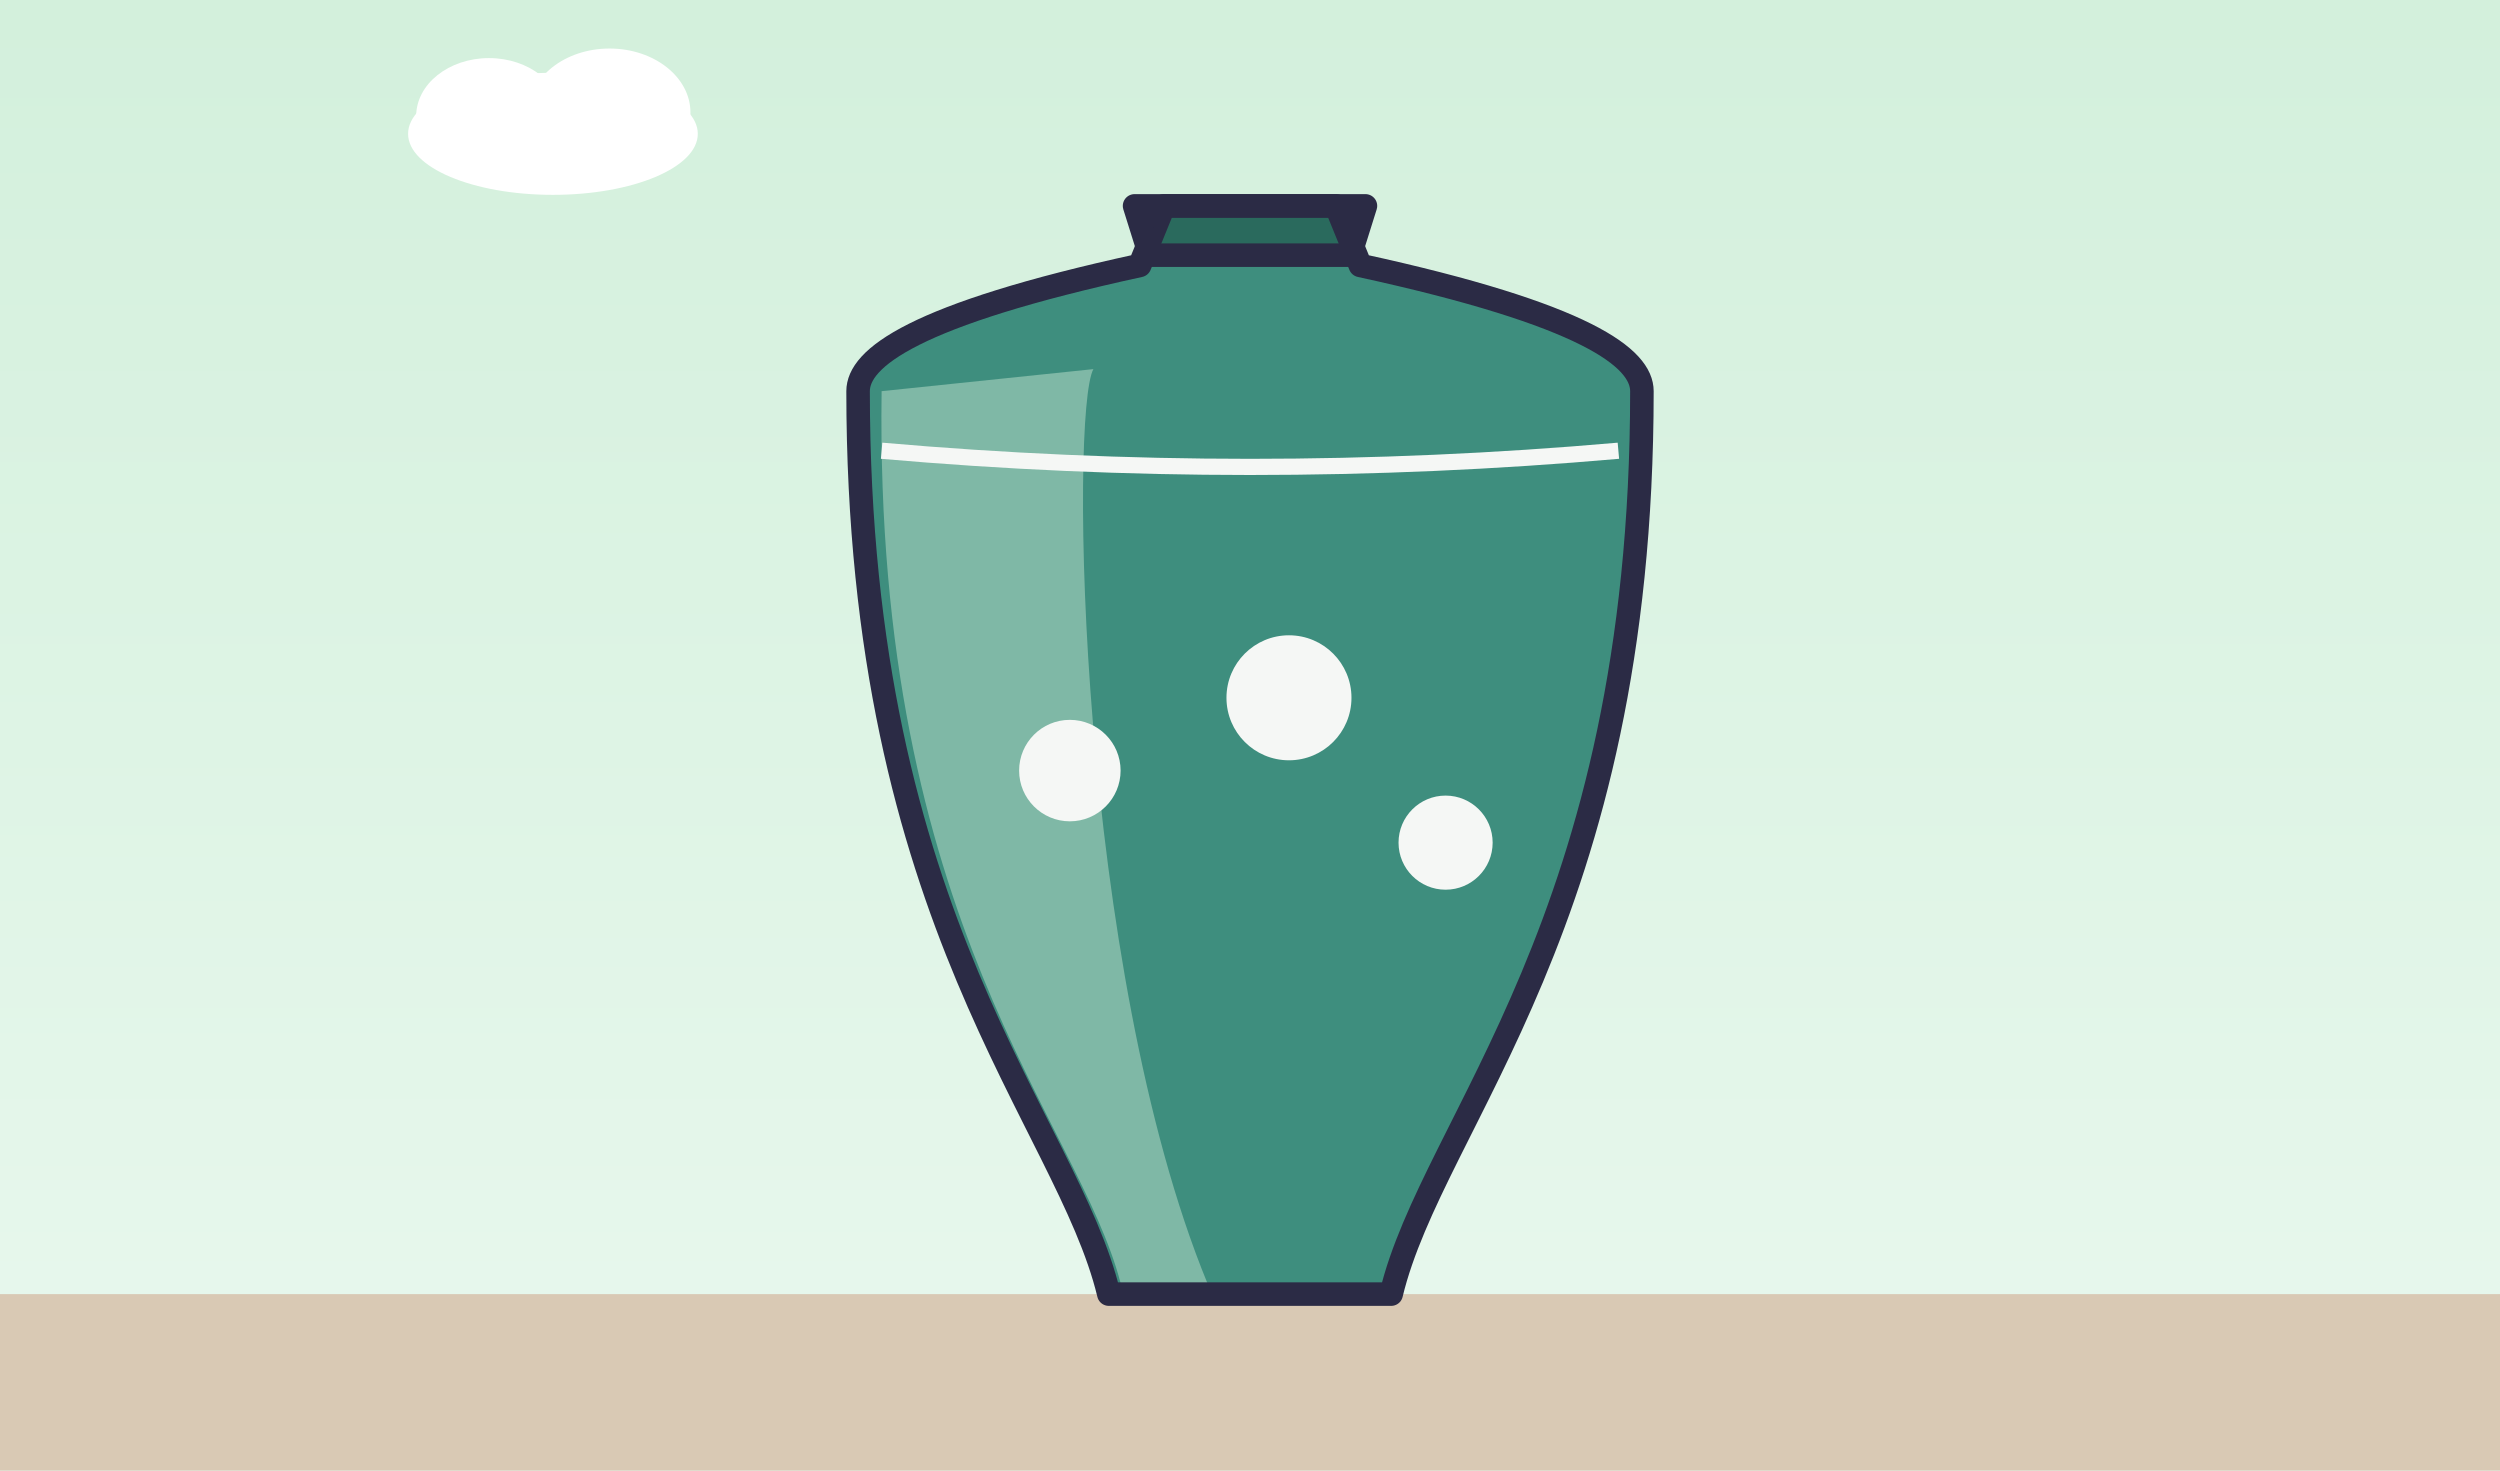
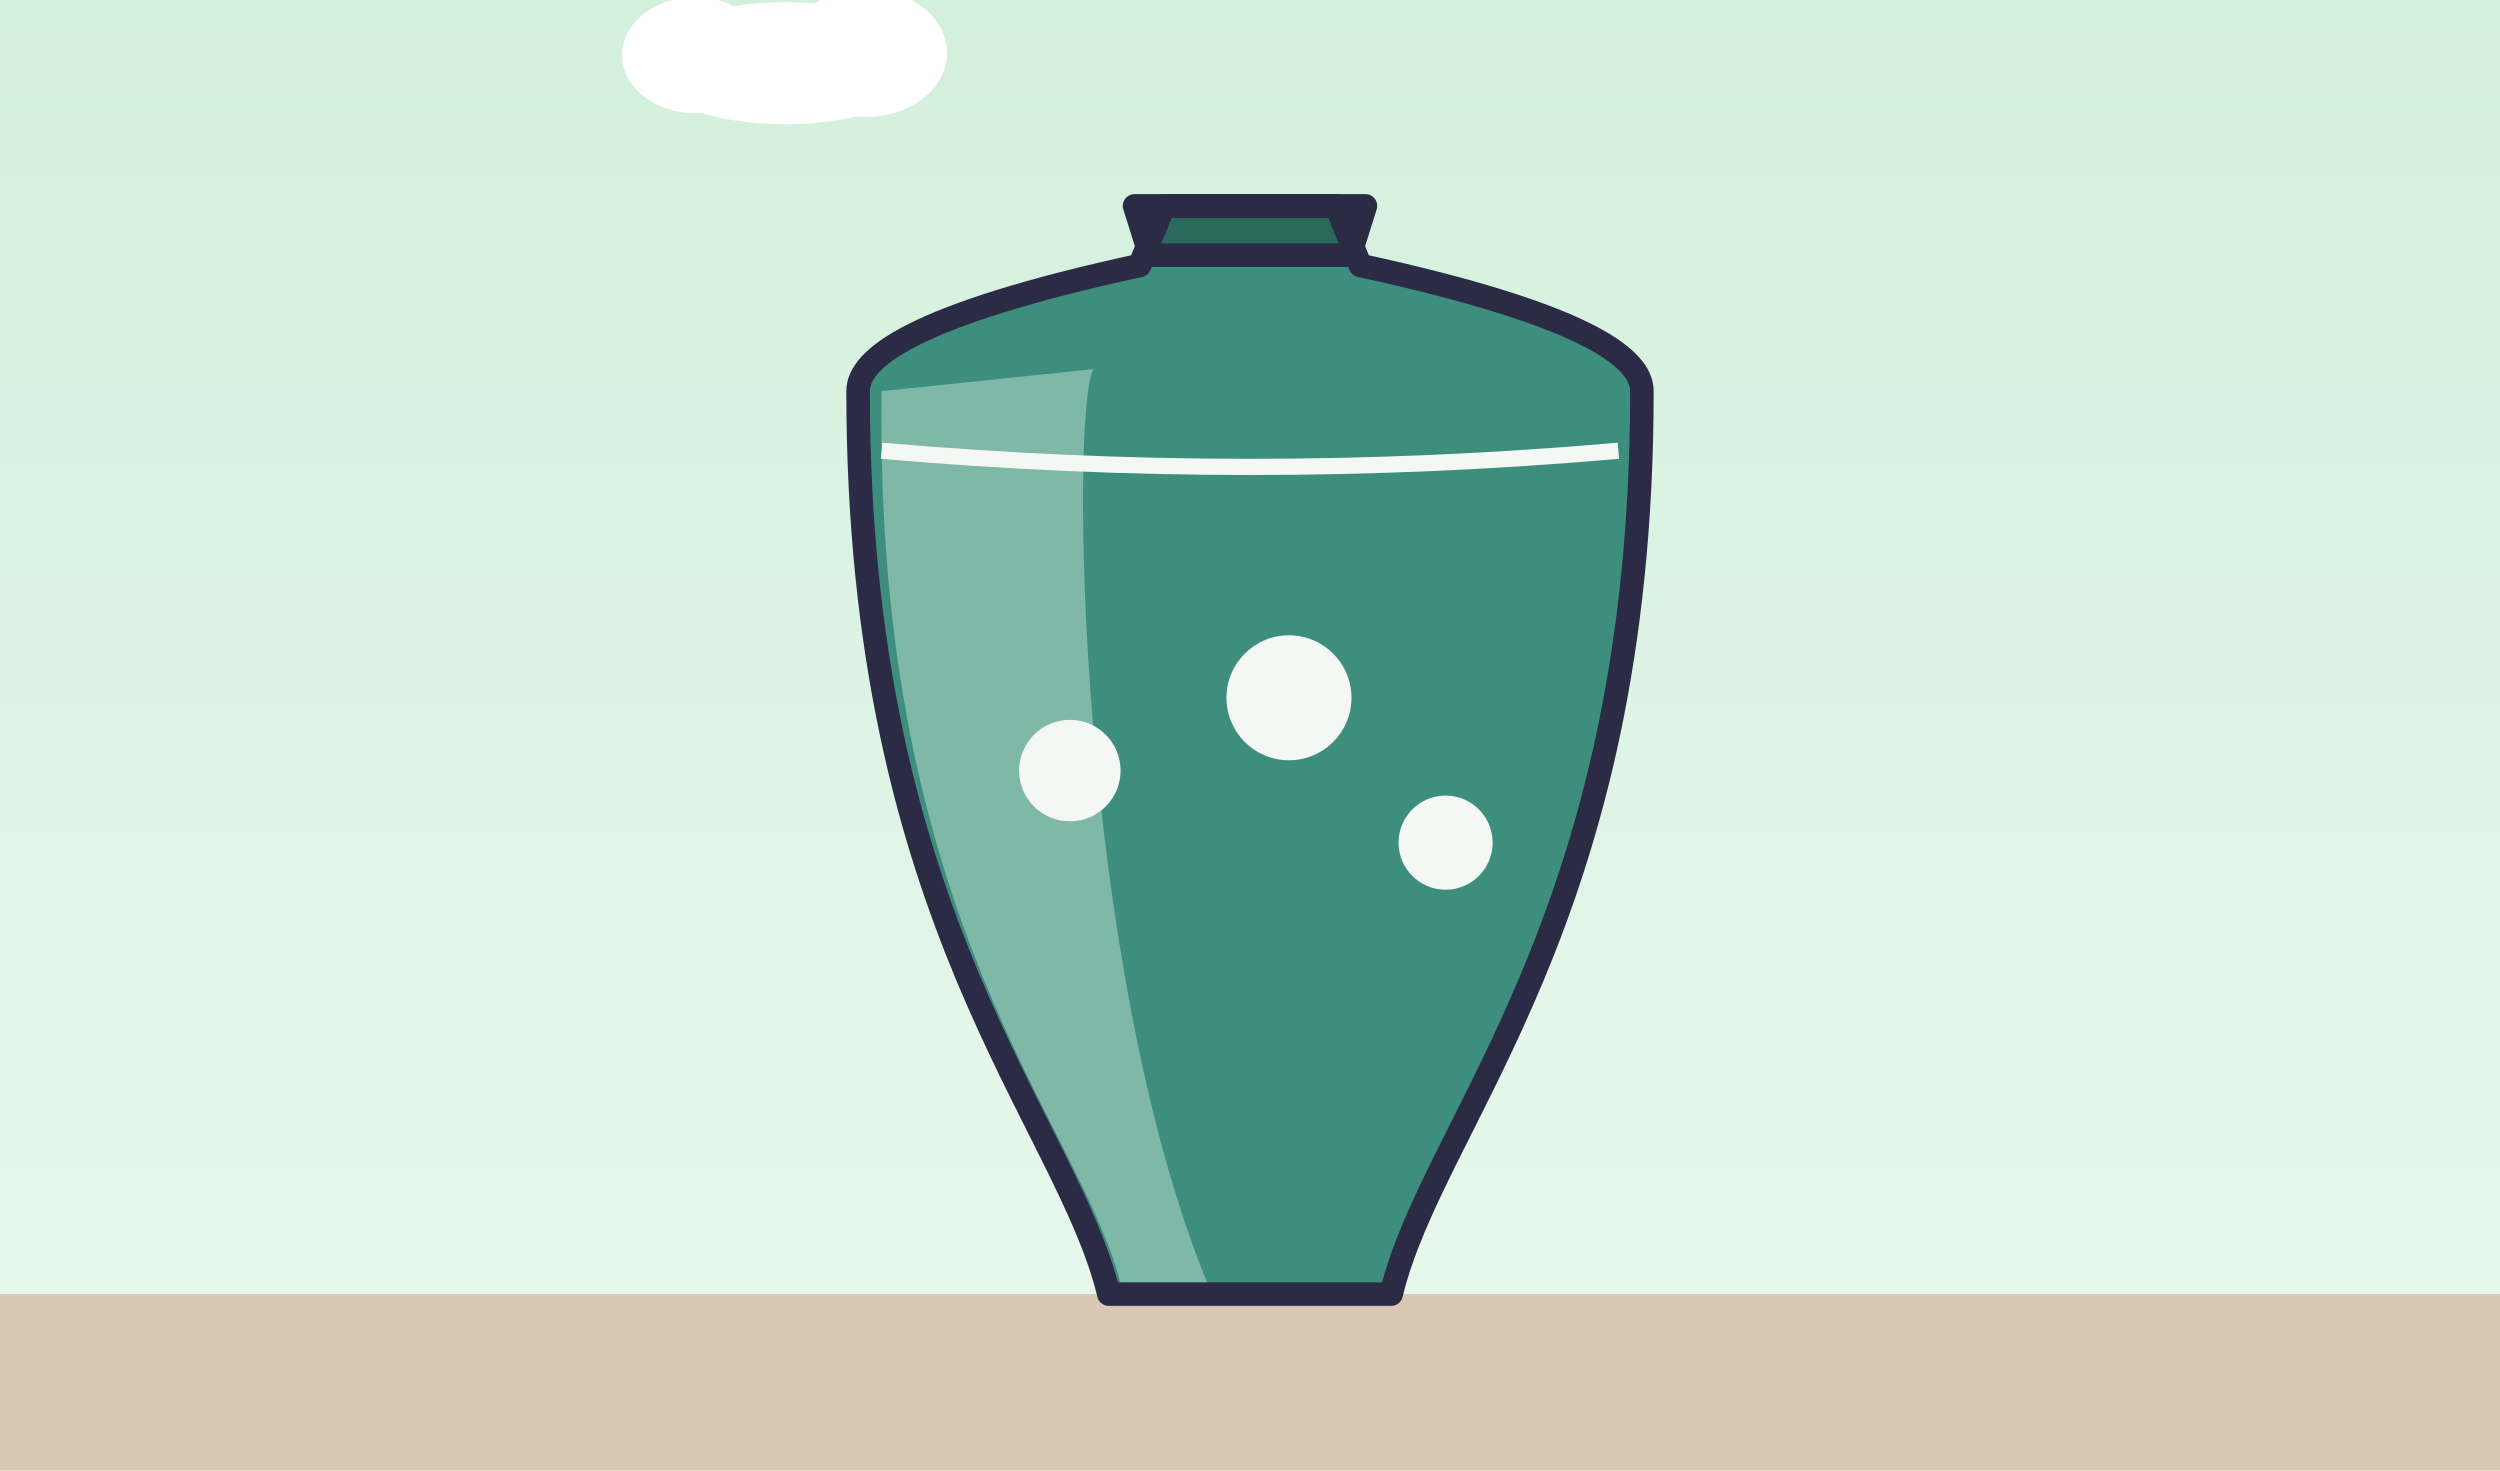
<svg xmlns="http://www.w3.org/2000/svg" viewBox="0 0 340 200" width="340" height="200" role="img" aria-label="강진 청자 매병" data-landmark="dasan-chodang">
  <defs>
    <linearGradient id="sky" x1="0" y1="0" x2="0" y2="1">
      <stop offset="0" stop-color="#D3F0DC" />
      <stop offset="1" stop-color="#E9F8EE" />
    </linearGradient>
  </defs>
  <rect width="340" height="200" fill="url(#sky)" />
  <g fill="#FFFFFF">
-     <ellipse cx="75.2" cy="18.2" rx="19.7" ry="8.3" />
-     <ellipse cx="66.5" cy="15.8" rx="9.9" ry="7.9" />
-     <ellipse cx="82.9" cy="15.3" rx="11.0" ry="8.7" />
+     <ellipse cx="106.8" cy="8.6" rx="19.7" ry="8.3" />
+     <ellipse cx="94.5" cy="7.5" rx="9.9" ry="7.9" />
+     <ellipse cx="117.8" cy="7.2" rx="11.0" ry="8.7" />
  </g>
  <g fill="#FFFFFF">
-     <ellipse cx="354.1" cy="28.5" rx="13.8" ry="5.8" />
-     <ellipse cx="347.8" cy="26.8" rx="6.9" ry="5.5" />
-     <ellipse cx="359.3" cy="26.4" rx="7.7" ry="6.1" />
+     <ellipse cx="503.1" cy="13.4" rx="13.8" ry="5.8" />
+     <ellipse cx="494.0" cy="12.7" rx="6.9" ry="5.5" />
+     <ellipse cx="510.5" cy="12.5" rx="7.7" ry="6.1" />
  </g>
  <rect y="176.0" width="340" height="24.0" fill="#D9C9B4" />
  <path d="M158.3,28.0 L155.0,36.1 C124.2,42.8 116.7,48.7 116.7,53.2 C116.7,125.7 145.1,152.3 150.8,176.0 L189.2,176.0 C194.9,152.3 223.3,125.7 223.3,53.2 C223.3,48.7 215.8,42.8 185.0,36.1 L181.7,28.0 Z" fill="#3E8E7E" />
  <path d="M119.9,53.2 C118.9,125.7 146.6,152.3 152.4,174.5 L164.2,174.5 C146.6,131.6 145.5,56.1 148.7,50.2 Z" fill="#7FB8A6" />
  <g fill="#F5F7F5">
    <circle cx="145.5" cy="104.8" r="6.9" />
    <circle cx="175.3" cy="94.9" r="8.5" />
    <circle cx="196.6" cy="114.6" r="6.4" />
  </g>
  <g fill="none" stroke="#F5F7F5" stroke-width="2.2">
    <path d="M119.9,61.3 Q170.0,65.7 220.1,61.3" />
  </g>
  <path d="M154.3,28.0 L185.7,28.0 L183.6,34.7 L156.4,34.7 Z" fill="#2A6A5D" />
  <g fill="none" stroke="#2B2B45" stroke-width="3.2" stroke-linejoin="round" stroke-linecap="round">
    <path d="M158.3,28.0 L155.0,36.1 C124.2,42.8 116.7,48.7 116.7,53.2 C116.7,125.7 145.1,152.3 150.8,176.0 L189.2,176.0 C194.9,152.3 223.3,125.7 223.3,53.2 C223.3,48.7 215.8,42.8 185.0,36.1 L181.7,28.0 Z" />
    <path d="M154.3,28.0 L185.7,28.0 L183.6,34.7 L156.4,34.7 Z" />
  </g>
</svg>
